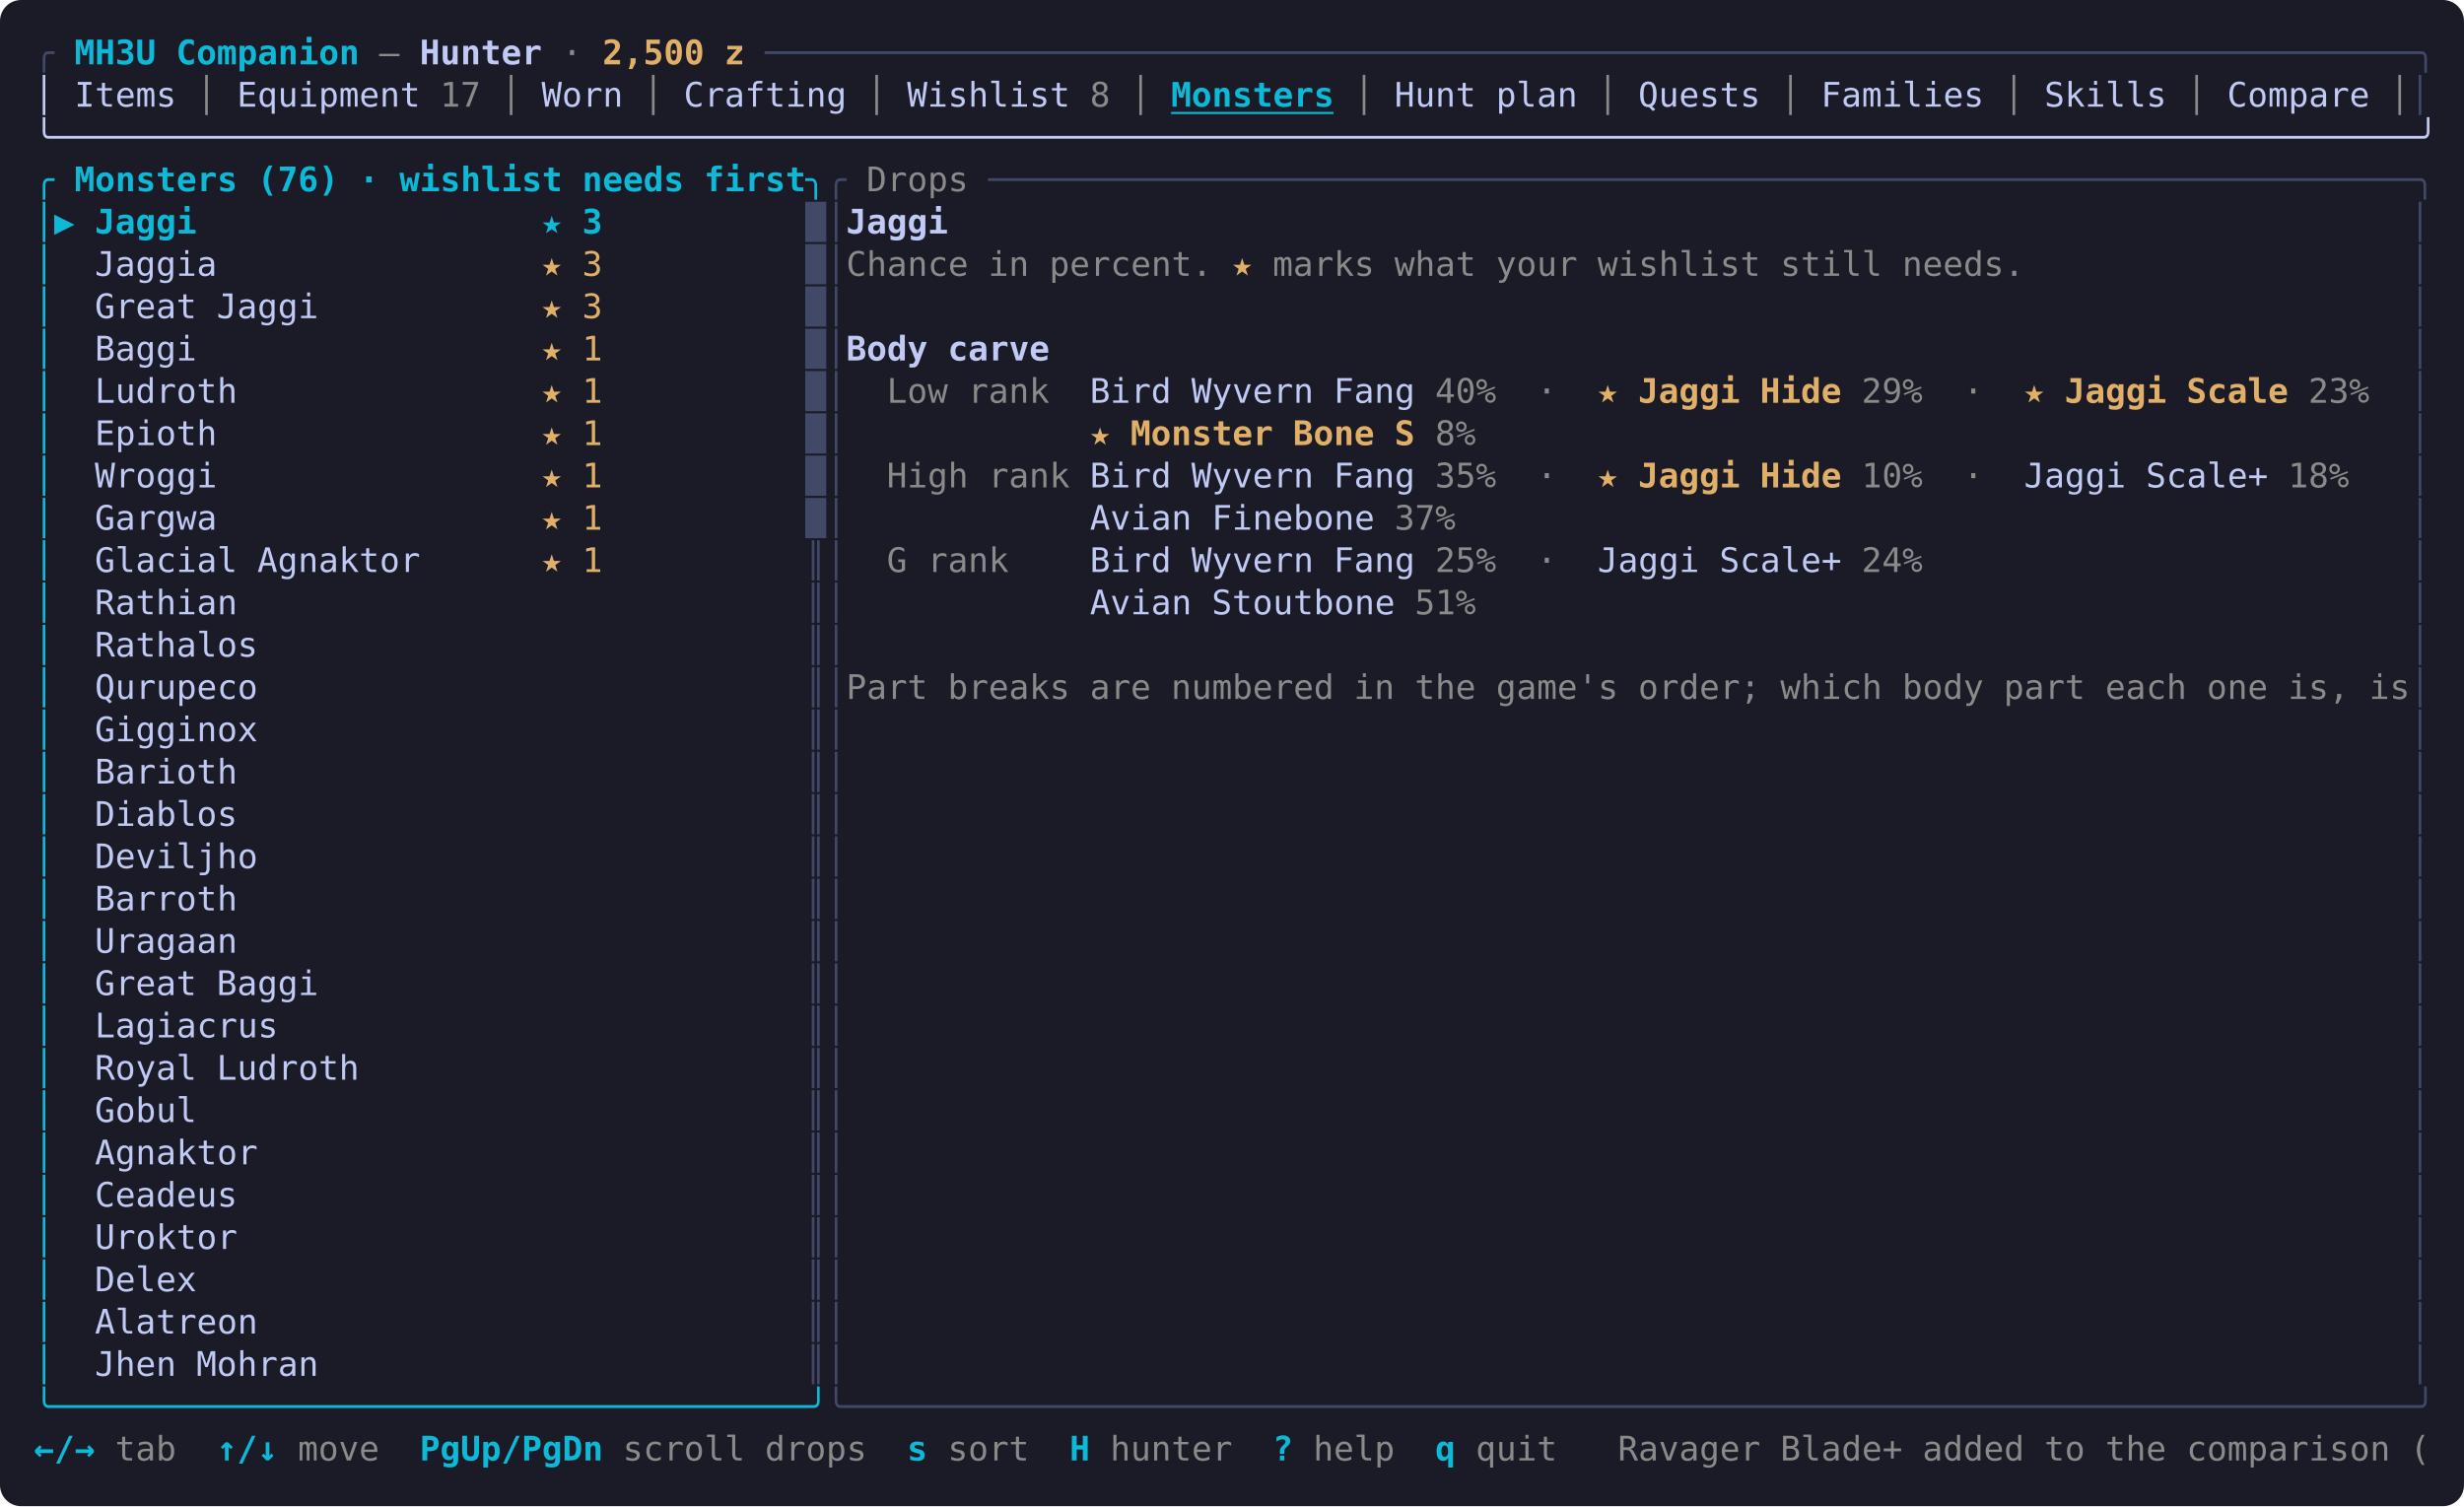
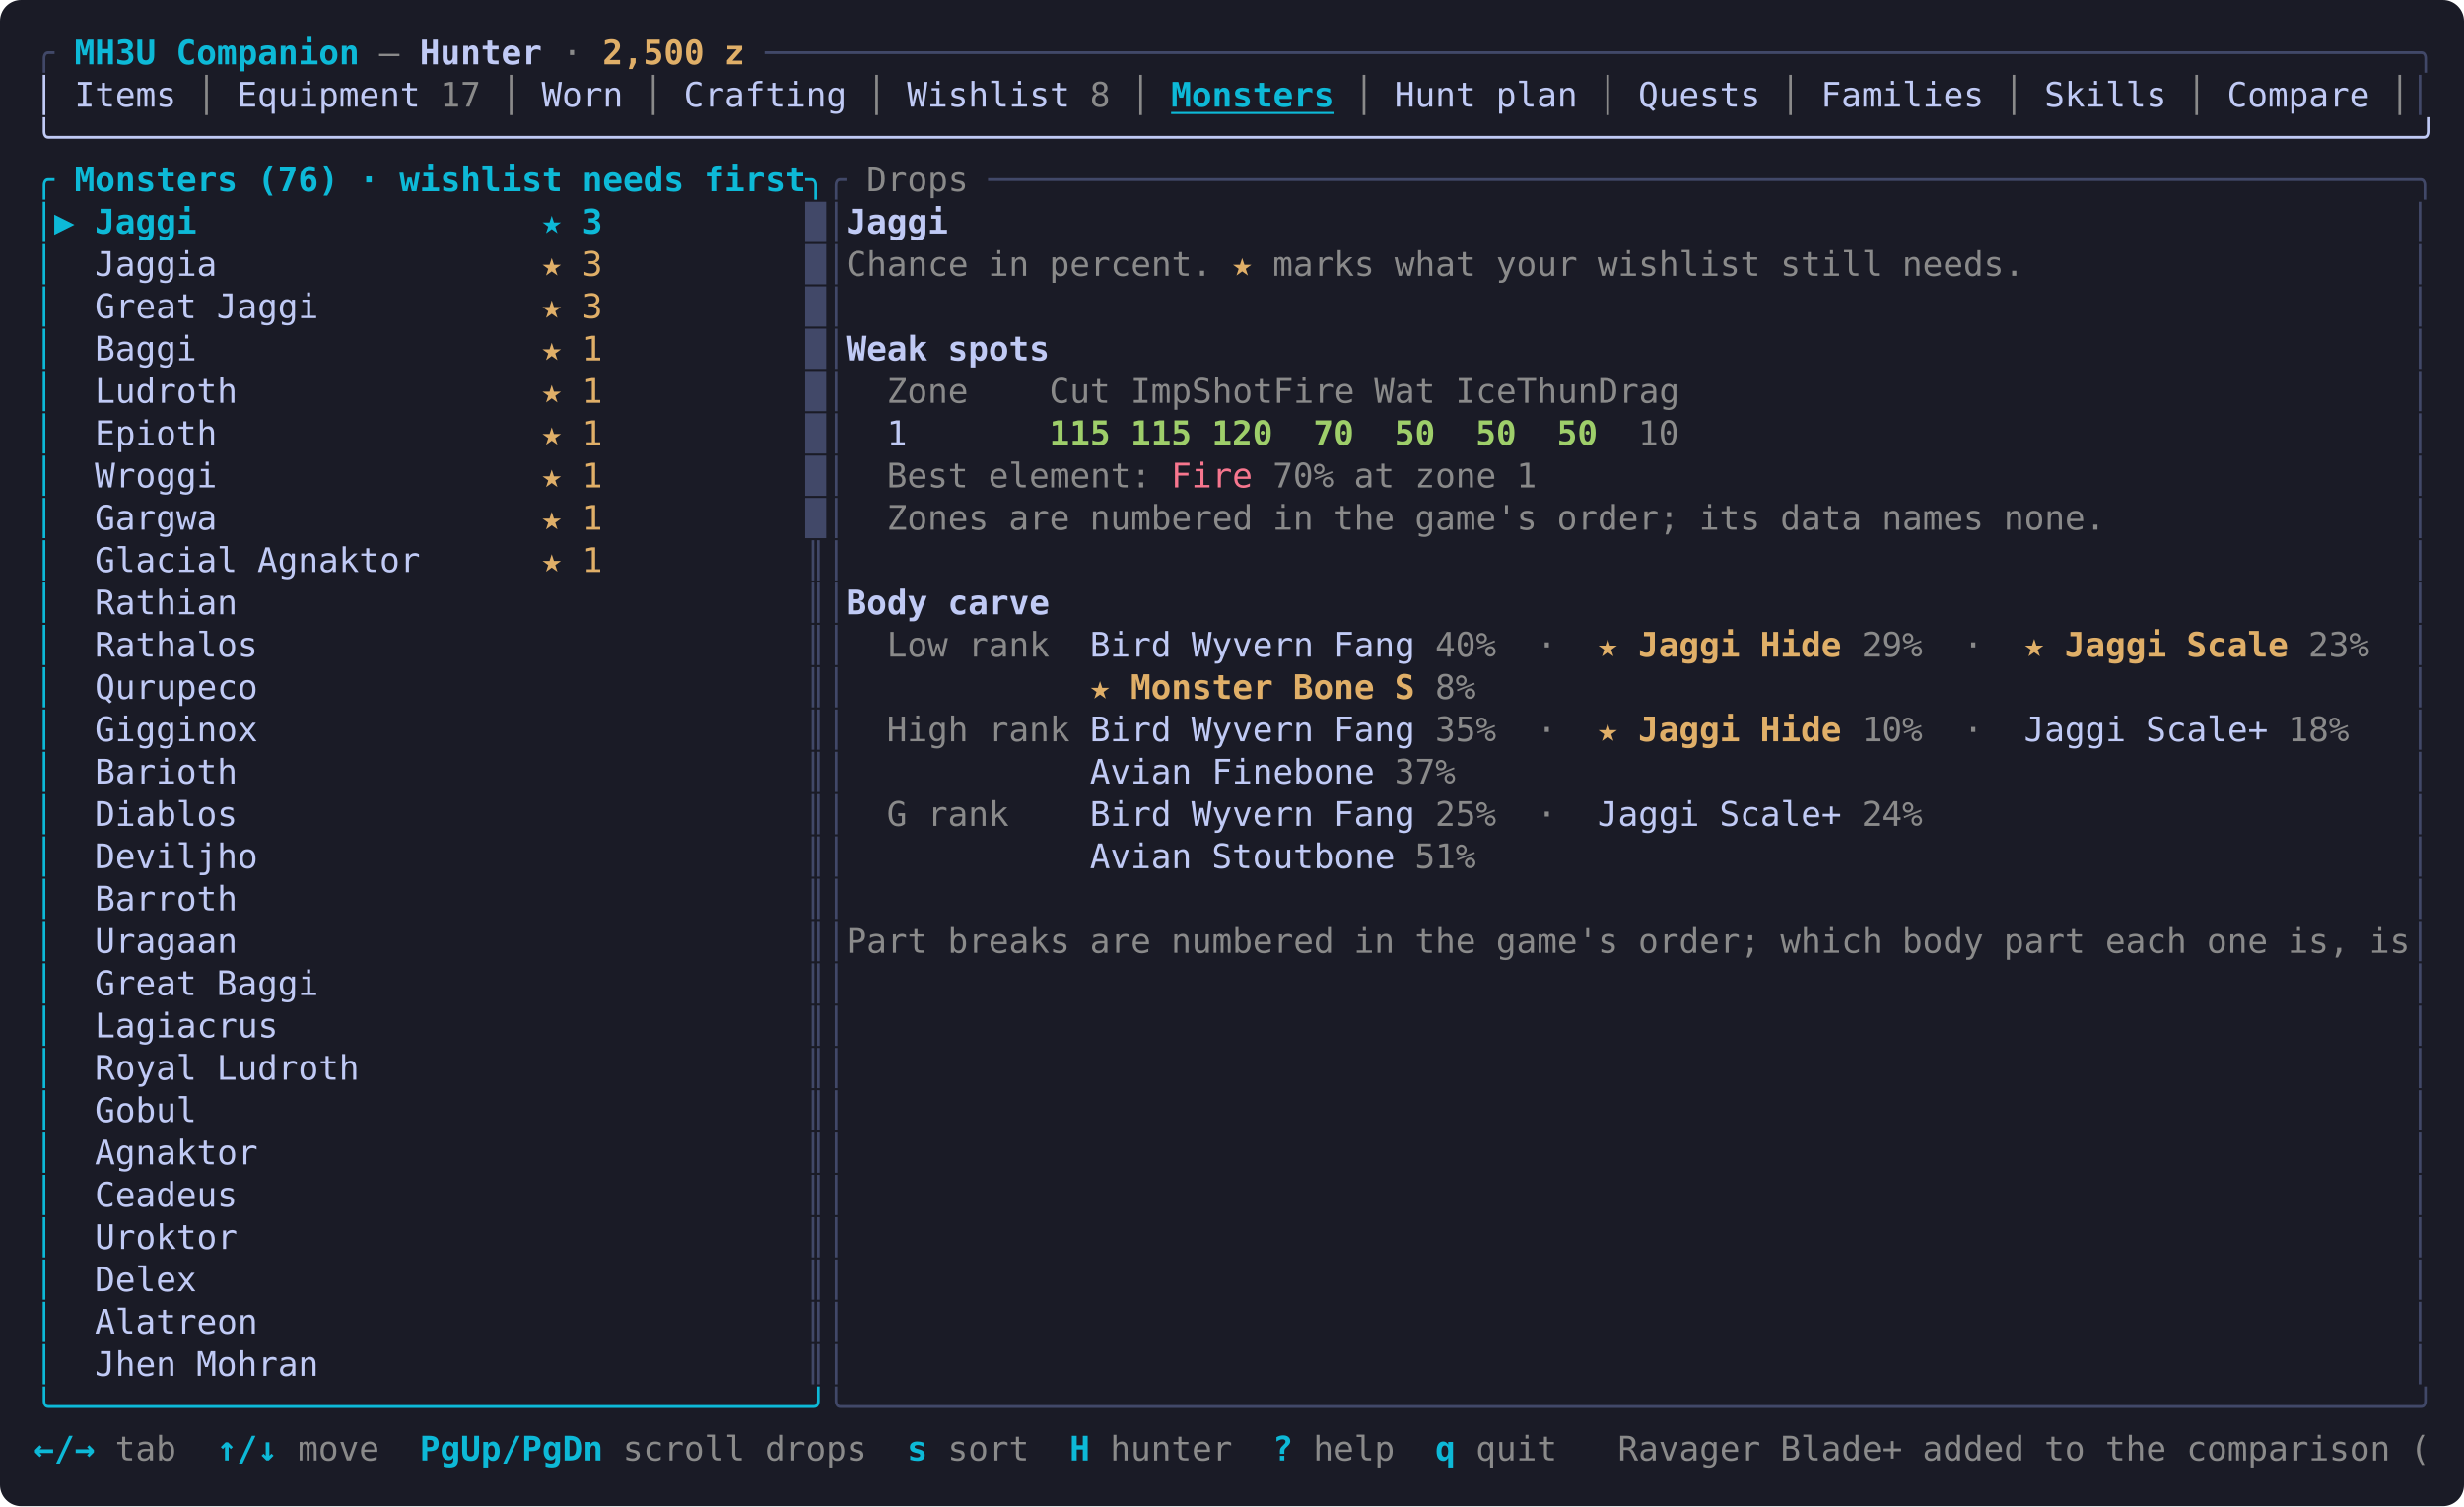
<svg xmlns="http://www.w3.org/2000/svg" width="1164.8" height="712" viewBox="0 0 1164.8 712" role="img">
  <rect width="100%" height="100%" rx="10" fill="#1a1b26" />
  <g font-family="'JetBrains Mono','JetBrainsMono Nerd Font','DejaVu Sans Mono',Menlo,Consolas,monospace" font-size="16">
    <text x="16.0" y="30.4" textLength="9.6" lengthAdjust="spacing" fill="#414868">╭</text>
    <text x="35.2" y="30.4" textLength="38.4" lengthAdjust="spacing" fill="#0db9d7" font-weight="bold">MH3U</text>
    <text x="83.2" y="30.4" textLength="86.4" lengthAdjust="spacing" fill="#0db9d7" font-weight="bold">Companion</text>
    <text x="179.2" y="30.4" textLength="9.6" lengthAdjust="spacing" fill="#8a8a8a">—</text>
    <text x="198.4" y="30.4" textLength="57.6" lengthAdjust="spacing" fill="#c0caf5" font-weight="bold">Hunter</text>
    <text x="265.6" y="30.4" textLength="9.6" lengthAdjust="spacing" fill="#8a8a8a">·</text>
    <text x="284.8" y="30.4" textLength="48.0" lengthAdjust="spacing" fill="#e0af68" font-weight="bold">2,500</text>
    <text x="342.4" y="30.4" textLength="9.6" lengthAdjust="spacing" fill="#e0af68" font-weight="bold">z</text>
    <text x="361.6" y="30.4" textLength="787.2" lengthAdjust="spacing" fill="#414868">─────────────────────────────────────────────────────────────────────────────────╮</text>
    <text x="16.0" y="50.4" textLength="9.6" lengthAdjust="spacing" fill="#c0caf5">│</text>
    <text x="35.2" y="50.4" textLength="48.0" lengthAdjust="spacing" fill="#c0caf5">Items</text>
    <text x="92.8" y="50.4" textLength="9.6" lengthAdjust="spacing" fill="#8a8a8a">│</text>
    <text x="112.0" y="50.4" textLength="86.4" lengthAdjust="spacing" fill="#c0caf5">Equipment</text>
    <text x="208.0" y="50.4" textLength="19.2" lengthAdjust="spacing" fill="#8a8a8a">17</text>
    <text x="236.8" y="50.4" textLength="9.6" lengthAdjust="spacing" fill="#8a8a8a">│</text>
    <text x="256.0" y="50.4" textLength="38.4" lengthAdjust="spacing" fill="#c0caf5">Worn</text>
    <text x="304.0" y="50.4" textLength="9.6" lengthAdjust="spacing" fill="#8a8a8a">│</text>
    <text x="323.2" y="50.4" textLength="76.8" lengthAdjust="spacing" fill="#c0caf5">Crafting</text>
    <text x="409.6" y="50.4" textLength="9.6" lengthAdjust="spacing" fill="#8a8a8a">│</text>
    <text x="428.8" y="50.4" textLength="76.8" lengthAdjust="spacing" fill="#c0caf5">Wishlist</text>
    <text x="515.2" y="50.4" textLength="9.6" lengthAdjust="spacing" fill="#8a8a8a">8</text>
    <text x="534.4" y="50.4" textLength="9.6" lengthAdjust="spacing" fill="#8a8a8a">│</text>
    <text x="553.6" y="50.4" textLength="76.8" lengthAdjust="spacing" fill="#0db9d7" font-weight="bold">Monsters</text>
    <line x1="553.6" y1="53.4" x2="630.4" y2="53.4" stroke="#0db9d7" stroke-width="1" />
    <text x="640.0" y="50.4" textLength="9.6" lengthAdjust="spacing" fill="#8a8a8a">│</text>
    <text x="659.2" y="50.4" textLength="38.4" lengthAdjust="spacing" fill="#c0caf5">Hunt</text>
    <text x="707.2" y="50.4" textLength="38.4" lengthAdjust="spacing" fill="#c0caf5">plan</text>
    <text x="755.2" y="50.4" textLength="9.6" lengthAdjust="spacing" fill="#8a8a8a">│</text>
    <text x="774.4" y="50.4" textLength="57.6" lengthAdjust="spacing" fill="#c0caf5">Quests</text>
    <text x="841.6" y="50.4" textLength="9.6" lengthAdjust="spacing" fill="#8a8a8a">│</text>
    <text x="860.8" y="50.4" textLength="76.8" lengthAdjust="spacing" fill="#c0caf5">Families</text>
    <text x="947.2" y="50.4" textLength="9.6" lengthAdjust="spacing" fill="#8a8a8a">│</text>
    <text x="966.4" y="50.4" textLength="57.6" lengthAdjust="spacing" fill="#c0caf5">Skills</text>
    <text x="1033.6" y="50.4" textLength="9.6" lengthAdjust="spacing" fill="#8a8a8a">│</text>
    <text x="1052.8" y="50.4" textLength="67.2" lengthAdjust="spacing" fill="#c0caf5">Compare</text>
    <text x="1129.6" y="50.4" textLength="9.6" lengthAdjust="spacing" fill="#8a8a8a">│</text>
    <text x="1139.2" y="50.4" textLength="9.6" lengthAdjust="spacing" fill="#414868">│</text>
    <text x="16.0" y="70.4" textLength="1132.8" lengthAdjust="spacing" fill="#c0caf5">╰────────────────────────────────────────────────────────────────────────────────────────────────────────────────────╯</text>
    <text x="16.0" y="90.4" textLength="9.6" lengthAdjust="spacing" fill="#0db9d7">╭</text>
    <text x="35.2" y="90.4" textLength="76.8" lengthAdjust="spacing" fill="#0db9d7" font-weight="bold">Monsters</text>
    <text x="121.6" y="90.4" textLength="38.4" lengthAdjust="spacing" fill="#0db9d7" font-weight="bold">(76)</text>
    <text x="169.6" y="90.4" textLength="9.6" lengthAdjust="spacing" fill="#0db9d7" font-weight="bold">·</text>
    <text x="188.8" y="90.4" textLength="76.8" lengthAdjust="spacing" fill="#0db9d7" font-weight="bold">wishlist</text>
    <text x="275.2" y="90.4" textLength="48.0" lengthAdjust="spacing" fill="#0db9d7" font-weight="bold">needs</text>
    <text x="332.8" y="90.4" textLength="48.0" lengthAdjust="spacing" fill="#0db9d7" font-weight="bold">first</text>
    <text x="380.8" y="90.4" textLength="9.6" lengthAdjust="spacing" fill="#0db9d7">╮</text>
    <text x="390.4" y="90.4" textLength="9.6" lengthAdjust="spacing" fill="#414868">╭</text>
    <text x="409.6" y="90.4" textLength="48.0" lengthAdjust="spacing" fill="#8a8a8a">Drops</text>
    <text x="467.2" y="90.4" textLength="681.6" lengthAdjust="spacing" fill="#414868">──────────────────────────────────────────────────────────────────────╮</text>
    <text x="16.0" y="110.4" textLength="9.6" lengthAdjust="spacing" fill="#0db9d7">│</text>
    <text x="25.6" y="110.4" textLength="9.6" lengthAdjust="spacing" fill="#0db9d7" font-weight="bold">▶︎</text>
    <text x="44.8" y="110.4" textLength="48.0" lengthAdjust="spacing" fill="#0db9d7" font-weight="bold">Jaggi</text>
    <text x="256.0" y="110.4" textLength="9.6" lengthAdjust="spacing" fill="#0db9d7" font-weight="bold">★︎</text>
    <text x="275.2" y="110.4" textLength="9.6" lengthAdjust="spacing" fill="#0db9d7" font-weight="bold">3</text>
    <text x="380.8" y="110.4" textLength="19.2" lengthAdjust="spacing" fill="#414868">█│</text>
    <text x="400.0" y="110.4" textLength="48.0" lengthAdjust="spacing" fill="#c0caf5" font-weight="bold">Jaggi</text>
    <text x="1139.2" y="110.4" textLength="9.6" lengthAdjust="spacing" fill="#414868">│</text>
    <text x="16.0" y="130.4" textLength="9.6" lengthAdjust="spacing" fill="#0db9d7">│</text>
    <text x="44.8" y="130.4" textLength="57.6" lengthAdjust="spacing" fill="#c0caf5">Jaggia</text>
    <text x="256.0" y="130.4" textLength="9.6" lengthAdjust="spacing" fill="#e0af68">★︎</text>
    <text x="275.2" y="130.4" textLength="9.6" lengthAdjust="spacing" fill="#e0af68">3</text>
    <text x="380.8" y="130.4" textLength="19.2" lengthAdjust="spacing" fill="#414868">█│</text>
    <text x="400.0" y="130.4" textLength="57.6" lengthAdjust="spacing" fill="#8a8a8a">Chance</text>
    <text x="467.2" y="130.4" textLength="19.2" lengthAdjust="spacing" fill="#8a8a8a">in</text>
    <text x="496.0" y="130.4" textLength="76.8" lengthAdjust="spacing" fill="#8a8a8a">percent.</text>
    <text x="582.4" y="130.4" textLength="9.6" lengthAdjust="spacing" fill="#e0af68">★︎</text>
    <text x="601.6" y="130.4" textLength="48.0" lengthAdjust="spacing" fill="#8a8a8a">marks</text>
    <text x="659.2" y="130.4" textLength="38.4" lengthAdjust="spacing" fill="#8a8a8a">what</text>
    <text x="707.2" y="130.4" textLength="38.4" lengthAdjust="spacing" fill="#8a8a8a">your</text>
    <text x="755.2" y="130.4" textLength="76.8" lengthAdjust="spacing" fill="#8a8a8a">wishlist</text>
    <text x="841.6" y="130.4" textLength="48.0" lengthAdjust="spacing" fill="#8a8a8a">still</text>
    <text x="899.2" y="130.4" textLength="57.6" lengthAdjust="spacing" fill="#8a8a8a">needs.</text>
    <text x="1139.2" y="130.4" textLength="9.6" lengthAdjust="spacing" fill="#414868">│</text>
    <text x="16.0" y="150.4" textLength="9.6" lengthAdjust="spacing" fill="#0db9d7">│</text>
    <text x="44.8" y="150.4" textLength="48.0" lengthAdjust="spacing" fill="#c0caf5">Great</text>
    <text x="102.4" y="150.4" textLength="48.0" lengthAdjust="spacing" fill="#c0caf5">Jaggi</text>
    <text x="256.0" y="150.4" textLength="9.6" lengthAdjust="spacing" fill="#e0af68">★︎</text>
    <text x="275.2" y="150.4" textLength="9.6" lengthAdjust="spacing" fill="#e0af68">3</text>
    <text x="380.8" y="150.4" textLength="19.2" lengthAdjust="spacing" fill="#414868">█│</text>
    <text x="1139.2" y="150.4" textLength="9.6" lengthAdjust="spacing" fill="#414868">│</text>
    <text x="16.0" y="170.4" textLength="9.6" lengthAdjust="spacing" fill="#0db9d7">│</text>
    <text x="44.8" y="170.4" textLength="48.0" lengthAdjust="spacing" fill="#c0caf5">Baggi</text>
    <text x="256.0" y="170.4" textLength="9.6" lengthAdjust="spacing" fill="#e0af68">★︎</text>
    <text x="275.2" y="170.4" textLength="9.6" lengthAdjust="spacing" fill="#e0af68">1</text>
    <text x="380.8" y="170.4" textLength="19.2" lengthAdjust="spacing" fill="#414868">█│</text>
-     <text x="400.0" y="170.4" textLength="38.4" lengthAdjust="spacing" fill="#c0caf5" font-weight="bold">Body</text>
-     <text x="448.0" y="170.4" textLength="48.0" lengthAdjust="spacing" fill="#c0caf5" font-weight="bold">carve</text>
+     <text x="400.0" y="170.4" textLength="38.4" lengthAdjust="spacing" fill="#c0caf5" font-weight="bold">Weak</text>
+     <text x="448.0" y="170.4" textLength="48.0" lengthAdjust="spacing" fill="#c0caf5" font-weight="bold">spots</text>
    <text x="1139.2" y="170.4" textLength="9.6" lengthAdjust="spacing" fill="#414868">│</text>
    <text x="16.0" y="190.4" textLength="9.6" lengthAdjust="spacing" fill="#0db9d7">│</text>
    <text x="44.8" y="190.4" textLength="67.2" lengthAdjust="spacing" fill="#c0caf5">Ludroth</text>
    <text x="256.0" y="190.4" textLength="9.6" lengthAdjust="spacing" fill="#e0af68">★︎</text>
    <text x="275.2" y="190.4" textLength="9.6" lengthAdjust="spacing" fill="#e0af68">1</text>
    <text x="380.8" y="190.4" textLength="19.2" lengthAdjust="spacing" fill="#414868">█│</text>
-     <text x="419.2" y="190.4" textLength="28.8" lengthAdjust="spacing" fill="#8a8a8a">Low</text>
-     <text x="457.6" y="190.4" textLength="38.4" lengthAdjust="spacing" fill="#8a8a8a">rank</text>
-     <text x="515.2" y="190.4" textLength="38.4" lengthAdjust="spacing" fill="#c0caf5">Bird</text>
-     <text x="563.2" y="190.4" textLength="57.6" lengthAdjust="spacing" fill="#c0caf5">Wyvern</text>
-     <text x="630.4" y="190.4" textLength="38.4" lengthAdjust="spacing" fill="#c0caf5">Fang</text>
-     <text x="678.4" y="190.4" textLength="28.8" lengthAdjust="spacing" fill="#8a8a8a">40%</text>
-     <text x="726.4" y="190.4" textLength="9.6" lengthAdjust="spacing" fill="#8a8a8a">·</text>
-     <text x="755.2" y="190.4" textLength="9.6" lengthAdjust="spacing" fill="#e0af68" font-weight="bold">★︎</text>
-     <text x="774.4" y="190.4" textLength="48.0" lengthAdjust="spacing" fill="#e0af68" font-weight="bold">Jaggi</text>
-     <text x="832.0" y="190.4" textLength="38.4" lengthAdjust="spacing" fill="#e0af68" font-weight="bold">Hide</text>
-     <text x="880.0" y="190.4" textLength="28.8" lengthAdjust="spacing" fill="#8a8a8a">29%</text>
-     <text x="928.0" y="190.4" textLength="9.6" lengthAdjust="spacing" fill="#8a8a8a">·</text>
-     <text x="956.8" y="190.4" textLength="9.6" lengthAdjust="spacing" fill="#e0af68" font-weight="bold">★︎</text>
-     <text x="976.0" y="190.4" textLength="48.0" lengthAdjust="spacing" fill="#e0af68" font-weight="bold">Jaggi</text>
-     <text x="1033.6" y="190.4" textLength="48.0" lengthAdjust="spacing" fill="#e0af68" font-weight="bold">Scale</text>
-     <text x="1091.2" y="190.4" textLength="28.8" lengthAdjust="spacing" fill="#8a8a8a">23%</text>
+     <text x="419.2" y="190.4" textLength="38.4" lengthAdjust="spacing" fill="#8a8a8a">Zone</text>
+     <text x="496.0" y="190.4" textLength="28.8" lengthAdjust="spacing" fill="#8a8a8a">Cut</text>
+     <text x="534.4" y="190.4" textLength="105.6" lengthAdjust="spacing" fill="#8a8a8a">ImpShotFire</text>
+     <text x="649.6" y="190.4" textLength="28.8" lengthAdjust="spacing" fill="#8a8a8a">Wat</text>
+     <text x="688.0" y="190.4" textLength="105.6" lengthAdjust="spacing" fill="#8a8a8a">IceThunDrag</text>
    <text x="1139.2" y="190.4" textLength="9.6" lengthAdjust="spacing" fill="#414868">│</text>
    <text x="16.0" y="210.4" textLength="9.6" lengthAdjust="spacing" fill="#0db9d7">│</text>
    <text x="44.8" y="210.4" textLength="57.6" lengthAdjust="spacing" fill="#c0caf5">Epioth</text>
    <text x="256.0" y="210.4" textLength="9.6" lengthAdjust="spacing" fill="#e0af68">★︎</text>
    <text x="275.2" y="210.4" textLength="9.6" lengthAdjust="spacing" fill="#e0af68">1</text>
    <text x="380.8" y="210.4" textLength="19.2" lengthAdjust="spacing" fill="#414868">█│</text>
-     <text x="515.2" y="210.4" textLength="9.6" lengthAdjust="spacing" fill="#e0af68" font-weight="bold">★︎</text>
-     <text x="534.4" y="210.4" textLength="67.2" lengthAdjust="spacing" fill="#e0af68" font-weight="bold">Monster</text>
-     <text x="611.2" y="210.4" textLength="38.4" lengthAdjust="spacing" fill="#e0af68" font-weight="bold">Bone</text>
-     <text x="659.2" y="210.4" textLength="9.6" lengthAdjust="spacing" fill="#e0af68" font-weight="bold">S</text>
-     <text x="678.4" y="210.4" textLength="19.2" lengthAdjust="spacing" fill="#8a8a8a">8%</text>
+     <text x="419.2" y="210.4" textLength="9.6" lengthAdjust="spacing" fill="#c0caf5">1</text>
+     <text x="496.0" y="210.4" textLength="28.8" lengthAdjust="spacing" fill="#9ece6a" font-weight="bold">115</text>
+     <text x="534.4" y="210.4" textLength="28.8" lengthAdjust="spacing" fill="#9ece6a" font-weight="bold">115</text>
+     <text x="572.8" y="210.4" textLength="28.8" lengthAdjust="spacing" fill="#9ece6a" font-weight="bold">120</text>
+     <text x="620.8" y="210.4" textLength="19.2" lengthAdjust="spacing" fill="#9ece6a" font-weight="bold">70</text>
+     <text x="659.2" y="210.4" textLength="19.2" lengthAdjust="spacing" fill="#9ece6a" font-weight="bold">50</text>
+     <text x="697.6" y="210.4" textLength="19.2" lengthAdjust="spacing" fill="#9ece6a" font-weight="bold">50</text>
+     <text x="736.0" y="210.4" textLength="19.2" lengthAdjust="spacing" fill="#9ece6a" font-weight="bold">50</text>
+     <text x="774.4" y="210.4" textLength="19.2" lengthAdjust="spacing" fill="#8a8a8a">10</text>
    <text x="1139.2" y="210.4" textLength="9.6" lengthAdjust="spacing" fill="#414868">│</text>
    <text x="16.0" y="230.4" textLength="9.6" lengthAdjust="spacing" fill="#0db9d7">│</text>
    <text x="44.8" y="230.4" textLength="57.6" lengthAdjust="spacing" fill="#c0caf5">Wroggi</text>
    <text x="256.0" y="230.4" textLength="9.6" lengthAdjust="spacing" fill="#e0af68">★︎</text>
    <text x="275.2" y="230.4" textLength="9.6" lengthAdjust="spacing" fill="#e0af68">1</text>
    <text x="380.8" y="230.4" textLength="19.2" lengthAdjust="spacing" fill="#414868">█│</text>
-     <text x="419.2" y="230.4" textLength="38.4" lengthAdjust="spacing" fill="#8a8a8a">High</text>
-     <text x="467.2" y="230.4" textLength="38.4" lengthAdjust="spacing" fill="#8a8a8a">rank</text>
-     <text x="515.2" y="230.4" textLength="38.4" lengthAdjust="spacing" fill="#c0caf5">Bird</text>
-     <text x="563.2" y="230.4" textLength="57.6" lengthAdjust="spacing" fill="#c0caf5">Wyvern</text>
-     <text x="630.4" y="230.4" textLength="38.4" lengthAdjust="spacing" fill="#c0caf5">Fang</text>
-     <text x="678.4" y="230.4" textLength="28.8" lengthAdjust="spacing" fill="#8a8a8a">35%</text>
-     <text x="726.4" y="230.4" textLength="9.6" lengthAdjust="spacing" fill="#8a8a8a">·</text>
-     <text x="755.2" y="230.4" textLength="9.6" lengthAdjust="spacing" fill="#e0af68" font-weight="bold">★︎</text>
-     <text x="774.4" y="230.4" textLength="48.0" lengthAdjust="spacing" fill="#e0af68" font-weight="bold">Jaggi</text>
-     <text x="832.0" y="230.4" textLength="38.4" lengthAdjust="spacing" fill="#e0af68" font-weight="bold">Hide</text>
-     <text x="880.0" y="230.4" textLength="28.8" lengthAdjust="spacing" fill="#8a8a8a">10%</text>
-     <text x="928.0" y="230.4" textLength="9.6" lengthAdjust="spacing" fill="#8a8a8a">·</text>
-     <text x="956.8" y="230.4" textLength="48.0" lengthAdjust="spacing" fill="#c0caf5">Jaggi</text>
-     <text x="1014.4" y="230.4" textLength="57.6" lengthAdjust="spacing" fill="#c0caf5">Scale+</text>
-     <text x="1081.6" y="230.4" textLength="28.8" lengthAdjust="spacing" fill="#8a8a8a">18%</text>
+     <text x="419.2" y="230.4" textLength="38.4" lengthAdjust="spacing" fill="#8a8a8a">Best</text>
+     <text x="467.2" y="230.4" textLength="76.8" lengthAdjust="spacing" fill="#8a8a8a">element:</text>
+     <text x="553.6" y="230.4" textLength="38.4" lengthAdjust="spacing" fill="#f7768e">Fire</text>
+     <text x="601.6" y="230.4" textLength="28.8" lengthAdjust="spacing" fill="#8a8a8a">70%</text>
+     <text x="640.0" y="230.4" textLength="19.2" lengthAdjust="spacing" fill="#8a8a8a">at</text>
+     <text x="668.8" y="230.4" textLength="38.4" lengthAdjust="spacing" fill="#8a8a8a">zone</text>
+     <text x="716.8" y="230.4" textLength="9.6" lengthAdjust="spacing" fill="#8a8a8a">1</text>
    <text x="1139.2" y="230.4" textLength="9.6" lengthAdjust="spacing" fill="#414868">│</text>
    <text x="16.0" y="250.4" textLength="9.6" lengthAdjust="spacing" fill="#0db9d7">│</text>
    <text x="44.8" y="250.4" textLength="57.6" lengthAdjust="spacing" fill="#c0caf5">Gargwa</text>
    <text x="256.0" y="250.4" textLength="9.6" lengthAdjust="spacing" fill="#e0af68">★︎</text>
    <text x="275.2" y="250.4" textLength="9.6" lengthAdjust="spacing" fill="#e0af68">1</text>
    <text x="380.8" y="250.4" textLength="19.2" lengthAdjust="spacing" fill="#414868">█│</text>
-     <text x="515.2" y="250.4" textLength="48.0" lengthAdjust="spacing" fill="#c0caf5">Avian</text>
-     <text x="572.8" y="250.4" textLength="76.8" lengthAdjust="spacing" fill="#c0caf5">Finebone</text>
-     <text x="659.2" y="250.4" textLength="28.8" lengthAdjust="spacing" fill="#8a8a8a">37%</text>
+     <text x="419.2" y="250.4" textLength="48.0" lengthAdjust="spacing" fill="#8a8a8a">Zones</text>
+     <text x="476.8" y="250.4" textLength="28.8" lengthAdjust="spacing" fill="#8a8a8a">are</text>
+     <text x="515.2" y="250.4" textLength="76.8" lengthAdjust="spacing" fill="#8a8a8a">numbered</text>
+     <text x="601.6" y="250.4" textLength="19.2" lengthAdjust="spacing" fill="#8a8a8a">in</text>
+     <text x="630.4" y="250.4" textLength="28.8" lengthAdjust="spacing" fill="#8a8a8a">the</text>
+     <text x="668.8" y="250.4" textLength="57.6" lengthAdjust="spacing" fill="#8a8a8a">game's</text>
+     <text x="736.0" y="250.4" textLength="57.6" lengthAdjust="spacing" fill="#8a8a8a">order;</text>
+     <text x="803.2" y="250.4" textLength="28.8" lengthAdjust="spacing" fill="#8a8a8a">its</text>
+     <text x="841.6" y="250.4" textLength="38.4" lengthAdjust="spacing" fill="#8a8a8a">data</text>
+     <text x="889.6" y="250.4" textLength="48.0" lengthAdjust="spacing" fill="#8a8a8a">names</text>
+     <text x="947.2" y="250.4" textLength="48.0" lengthAdjust="spacing" fill="#8a8a8a">none.</text>
    <text x="1139.2" y="250.4" textLength="9.6" lengthAdjust="spacing" fill="#414868">│</text>
    <text x="16.0" y="270.4" textLength="9.6" lengthAdjust="spacing" fill="#0db9d7">│</text>
    <text x="44.8" y="270.4" textLength="67.2" lengthAdjust="spacing" fill="#c0caf5">Glacial</text>
    <text x="121.6" y="270.4" textLength="76.8" lengthAdjust="spacing" fill="#c0caf5">Agnaktor</text>
    <text x="256.0" y="270.4" textLength="9.6" lengthAdjust="spacing" fill="#e0af68">★︎</text>
    <text x="275.2" y="270.4" textLength="9.6" lengthAdjust="spacing" fill="#e0af68">1</text>
    <text x="380.8" y="270.4" textLength="19.2" lengthAdjust="spacing" fill="#414868">║│</text>
-     <text x="419.2" y="270.4" textLength="9.6" lengthAdjust="spacing" fill="#8a8a8a">G</text>
-     <text x="438.4" y="270.4" textLength="38.4" lengthAdjust="spacing" fill="#8a8a8a">rank</text>
-     <text x="515.2" y="270.4" textLength="38.4" lengthAdjust="spacing" fill="#c0caf5">Bird</text>
-     <text x="563.2" y="270.4" textLength="57.6" lengthAdjust="spacing" fill="#c0caf5">Wyvern</text>
-     <text x="630.4" y="270.4" textLength="38.4" lengthAdjust="spacing" fill="#c0caf5">Fang</text>
-     <text x="678.4" y="270.4" textLength="28.8" lengthAdjust="spacing" fill="#8a8a8a">25%</text>
-     <text x="726.4" y="270.4" textLength="9.6" lengthAdjust="spacing" fill="#8a8a8a">·</text>
-     <text x="755.2" y="270.4" textLength="48.0" lengthAdjust="spacing" fill="#c0caf5">Jaggi</text>
-     <text x="812.8" y="270.4" textLength="57.6" lengthAdjust="spacing" fill="#c0caf5">Scale+</text>
-     <text x="880.0" y="270.4" textLength="28.8" lengthAdjust="spacing" fill="#8a8a8a">24%</text>
    <text x="1139.2" y="270.4" textLength="9.6" lengthAdjust="spacing" fill="#414868">│</text>
    <text x="16.0" y="290.4" textLength="9.6" lengthAdjust="spacing" fill="#0db9d7">│</text>
    <text x="44.8" y="290.4" textLength="67.2" lengthAdjust="spacing" fill="#c0caf5">Rathian</text>
    <text x="380.8" y="290.4" textLength="19.2" lengthAdjust="spacing" fill="#414868">║│</text>
-     <text x="515.2" y="290.4" textLength="48.0" lengthAdjust="spacing" fill="#c0caf5">Avian</text>
-     <text x="572.8" y="290.4" textLength="86.4" lengthAdjust="spacing" fill="#c0caf5">Stoutbone</text>
-     <text x="668.8" y="290.4" textLength="28.8" lengthAdjust="spacing" fill="#8a8a8a">51%</text>
+     <text x="400.0" y="290.4" textLength="38.4" lengthAdjust="spacing" fill="#c0caf5" font-weight="bold">Body</text>
+     <text x="448.0" y="290.4" textLength="48.0" lengthAdjust="spacing" fill="#c0caf5" font-weight="bold">carve</text>
    <text x="1139.2" y="290.4" textLength="9.6" lengthAdjust="spacing" fill="#414868">│</text>
    <text x="16.0" y="310.4" textLength="9.6" lengthAdjust="spacing" fill="#0db9d7">│</text>
    <text x="44.8" y="310.4" textLength="76.8" lengthAdjust="spacing" fill="#c0caf5">Rathalos</text>
    <text x="380.8" y="310.4" textLength="19.2" lengthAdjust="spacing" fill="#414868">║│</text>
+     <text x="419.2" y="310.4" textLength="28.8" lengthAdjust="spacing" fill="#8a8a8a">Low</text>
+     <text x="457.6" y="310.4" textLength="38.4" lengthAdjust="spacing" fill="#8a8a8a">rank</text>
+     <text x="515.2" y="310.4" textLength="38.4" lengthAdjust="spacing" fill="#c0caf5">Bird</text>
+     <text x="563.2" y="310.4" textLength="57.6" lengthAdjust="spacing" fill="#c0caf5">Wyvern</text>
+     <text x="630.4" y="310.4" textLength="38.4" lengthAdjust="spacing" fill="#c0caf5">Fang</text>
+     <text x="678.4" y="310.4" textLength="28.8" lengthAdjust="spacing" fill="#8a8a8a">40%</text>
+     <text x="726.4" y="310.4" textLength="9.6" lengthAdjust="spacing" fill="#8a8a8a">·</text>
+     <text x="755.2" y="310.4" textLength="9.6" lengthAdjust="spacing" fill="#e0af68" font-weight="bold">★︎</text>
+     <text x="774.4" y="310.4" textLength="48.0" lengthAdjust="spacing" fill="#e0af68" font-weight="bold">Jaggi</text>
+     <text x="832.0" y="310.4" textLength="38.4" lengthAdjust="spacing" fill="#e0af68" font-weight="bold">Hide</text>
+     <text x="880.0" y="310.4" textLength="28.8" lengthAdjust="spacing" fill="#8a8a8a">29%</text>
+     <text x="928.0" y="310.4" textLength="9.6" lengthAdjust="spacing" fill="#8a8a8a">·</text>
+     <text x="956.8" y="310.4" textLength="9.6" lengthAdjust="spacing" fill="#e0af68" font-weight="bold">★︎</text>
+     <text x="976.0" y="310.4" textLength="48.0" lengthAdjust="spacing" fill="#e0af68" font-weight="bold">Jaggi</text>
+     <text x="1033.6" y="310.4" textLength="48.0" lengthAdjust="spacing" fill="#e0af68" font-weight="bold">Scale</text>
+     <text x="1091.2" y="310.4" textLength="28.8" lengthAdjust="spacing" fill="#8a8a8a">23%</text>
    <text x="1139.2" y="310.4" textLength="9.6" lengthAdjust="spacing" fill="#414868">│</text>
    <text x="16.0" y="330.4" textLength="9.6" lengthAdjust="spacing" fill="#0db9d7">│</text>
    <text x="44.8" y="330.4" textLength="76.8" lengthAdjust="spacing" fill="#c0caf5">Qurupeco</text>
    <text x="380.8" y="330.4" textLength="19.2" lengthAdjust="spacing" fill="#414868">║│</text>
-     <text x="400.0" y="330.4" textLength="38.4" lengthAdjust="spacing" fill="#8a8a8a">Part</text>
-     <text x="448.0" y="330.4" textLength="57.6" lengthAdjust="spacing" fill="#8a8a8a">breaks</text>
-     <text x="515.2" y="330.4" textLength="28.8" lengthAdjust="spacing" fill="#8a8a8a">are</text>
-     <text x="553.6" y="330.4" textLength="76.8" lengthAdjust="spacing" fill="#8a8a8a">numbered</text>
-     <text x="640.0" y="330.4" textLength="19.2" lengthAdjust="spacing" fill="#8a8a8a">in</text>
-     <text x="668.8" y="330.4" textLength="28.8" lengthAdjust="spacing" fill="#8a8a8a">the</text>
-     <text x="707.2" y="330.4" textLength="57.6" lengthAdjust="spacing" fill="#8a8a8a">game's</text>
-     <text x="774.4" y="330.4" textLength="57.6" lengthAdjust="spacing" fill="#8a8a8a">order;</text>
-     <text x="841.6" y="330.4" textLength="48.0" lengthAdjust="spacing" fill="#8a8a8a">which</text>
-     <text x="899.2" y="330.4" textLength="38.4" lengthAdjust="spacing" fill="#8a8a8a">body</text>
-     <text x="947.2" y="330.4" textLength="38.4" lengthAdjust="spacing" fill="#8a8a8a">part</text>
-     <text x="995.2" y="330.4" textLength="38.4" lengthAdjust="spacing" fill="#8a8a8a">each</text>
-     <text x="1043.2" y="330.4" textLength="28.8" lengthAdjust="spacing" fill="#8a8a8a">one</text>
-     <text x="1081.6" y="330.4" textLength="28.8" lengthAdjust="spacing" fill="#8a8a8a">is,</text>
-     <text x="1120.0" y="330.4" textLength="19.2" lengthAdjust="spacing" fill="#8a8a8a">is</text>
+     <text x="515.2" y="330.4" textLength="9.6" lengthAdjust="spacing" fill="#e0af68" font-weight="bold">★︎</text>
+     <text x="534.4" y="330.4" textLength="67.2" lengthAdjust="spacing" fill="#e0af68" font-weight="bold">Monster</text>
+     <text x="611.2" y="330.4" textLength="38.4" lengthAdjust="spacing" fill="#e0af68" font-weight="bold">Bone</text>
+     <text x="659.2" y="330.4" textLength="9.6" lengthAdjust="spacing" fill="#e0af68" font-weight="bold">S</text>
+     <text x="678.4" y="330.4" textLength="19.2" lengthAdjust="spacing" fill="#8a8a8a">8%</text>
    <text x="1139.2" y="330.4" textLength="9.6" lengthAdjust="spacing" fill="#414868">│</text>
    <text x="16.0" y="350.4" textLength="9.6" lengthAdjust="spacing" fill="#0db9d7">│</text>
    <text x="44.8" y="350.4" textLength="76.8" lengthAdjust="spacing" fill="#c0caf5">Gigginox</text>
    <text x="380.8" y="350.4" textLength="19.2" lengthAdjust="spacing" fill="#414868">║│</text>
+     <text x="419.2" y="350.4" textLength="38.4" lengthAdjust="spacing" fill="#8a8a8a">High</text>
+     <text x="467.2" y="350.4" textLength="38.4" lengthAdjust="spacing" fill="#8a8a8a">rank</text>
+     <text x="515.2" y="350.4" textLength="38.4" lengthAdjust="spacing" fill="#c0caf5">Bird</text>
+     <text x="563.2" y="350.4" textLength="57.6" lengthAdjust="spacing" fill="#c0caf5">Wyvern</text>
+     <text x="630.4" y="350.4" textLength="38.4" lengthAdjust="spacing" fill="#c0caf5">Fang</text>
+     <text x="678.4" y="350.4" textLength="28.8" lengthAdjust="spacing" fill="#8a8a8a">35%</text>
+     <text x="726.4" y="350.4" textLength="9.6" lengthAdjust="spacing" fill="#8a8a8a">·</text>
+     <text x="755.2" y="350.4" textLength="9.6" lengthAdjust="spacing" fill="#e0af68" font-weight="bold">★︎</text>
+     <text x="774.4" y="350.4" textLength="48.0" lengthAdjust="spacing" fill="#e0af68" font-weight="bold">Jaggi</text>
+     <text x="832.0" y="350.4" textLength="38.4" lengthAdjust="spacing" fill="#e0af68" font-weight="bold">Hide</text>
+     <text x="880.0" y="350.4" textLength="28.8" lengthAdjust="spacing" fill="#8a8a8a">10%</text>
+     <text x="928.0" y="350.4" textLength="9.6" lengthAdjust="spacing" fill="#8a8a8a">·</text>
+     <text x="956.8" y="350.4" textLength="48.0" lengthAdjust="spacing" fill="#c0caf5">Jaggi</text>
+     <text x="1014.4" y="350.4" textLength="57.6" lengthAdjust="spacing" fill="#c0caf5">Scale+</text>
+     <text x="1081.6" y="350.4" textLength="28.8" lengthAdjust="spacing" fill="#8a8a8a">18%</text>
    <text x="1139.2" y="350.4" textLength="9.6" lengthAdjust="spacing" fill="#414868">│</text>
    <text x="16.0" y="370.4" textLength="9.6" lengthAdjust="spacing" fill="#0db9d7">│</text>
    <text x="44.8" y="370.4" textLength="67.2" lengthAdjust="spacing" fill="#c0caf5">Barioth</text>
    <text x="380.8" y="370.4" textLength="19.2" lengthAdjust="spacing" fill="#414868">║│</text>
+     <text x="515.2" y="370.4" textLength="48.0" lengthAdjust="spacing" fill="#c0caf5">Avian</text>
+     <text x="572.8" y="370.4" textLength="76.8" lengthAdjust="spacing" fill="#c0caf5">Finebone</text>
+     <text x="659.2" y="370.4" textLength="28.8" lengthAdjust="spacing" fill="#8a8a8a">37%</text>
    <text x="1139.2" y="370.4" textLength="9.6" lengthAdjust="spacing" fill="#414868">│</text>
    <text x="16.0" y="390.4" textLength="9.6" lengthAdjust="spacing" fill="#0db9d7">│</text>
    <text x="44.8" y="390.4" textLength="67.2" lengthAdjust="spacing" fill="#c0caf5">Diablos</text>
    <text x="380.8" y="390.4" textLength="19.2" lengthAdjust="spacing" fill="#414868">║│</text>
+     <text x="419.2" y="390.4" textLength="9.6" lengthAdjust="spacing" fill="#8a8a8a">G</text>
+     <text x="438.4" y="390.4" textLength="38.4" lengthAdjust="spacing" fill="#8a8a8a">rank</text>
+     <text x="515.2" y="390.4" textLength="38.4" lengthAdjust="spacing" fill="#c0caf5">Bird</text>
+     <text x="563.2" y="390.4" textLength="57.6" lengthAdjust="spacing" fill="#c0caf5">Wyvern</text>
+     <text x="630.4" y="390.4" textLength="38.4" lengthAdjust="spacing" fill="#c0caf5">Fang</text>
+     <text x="678.4" y="390.4" textLength="28.8" lengthAdjust="spacing" fill="#8a8a8a">25%</text>
+     <text x="726.4" y="390.4" textLength="9.6" lengthAdjust="spacing" fill="#8a8a8a">·</text>
+     <text x="755.2" y="390.4" textLength="48.0" lengthAdjust="spacing" fill="#c0caf5">Jaggi</text>
+     <text x="812.8" y="390.4" textLength="57.6" lengthAdjust="spacing" fill="#c0caf5">Scale+</text>
+     <text x="880.0" y="390.4" textLength="28.8" lengthAdjust="spacing" fill="#8a8a8a">24%</text>
    <text x="1139.2" y="390.4" textLength="9.6" lengthAdjust="spacing" fill="#414868">│</text>
    <text x="16.0" y="410.4" textLength="9.6" lengthAdjust="spacing" fill="#0db9d7">│</text>
    <text x="44.8" y="410.4" textLength="76.8" lengthAdjust="spacing" fill="#c0caf5">Deviljho</text>
    <text x="380.8" y="410.4" textLength="19.2" lengthAdjust="spacing" fill="#414868">║│</text>
+     <text x="515.2" y="410.4" textLength="48.0" lengthAdjust="spacing" fill="#c0caf5">Avian</text>
+     <text x="572.8" y="410.4" textLength="86.4" lengthAdjust="spacing" fill="#c0caf5">Stoutbone</text>
+     <text x="668.8" y="410.4" textLength="28.8" lengthAdjust="spacing" fill="#8a8a8a">51%</text>
    <text x="1139.2" y="410.4" textLength="9.6" lengthAdjust="spacing" fill="#414868">│</text>
    <text x="16.0" y="430.4" textLength="9.6" lengthAdjust="spacing" fill="#0db9d7">│</text>
    <text x="44.8" y="430.4" textLength="67.2" lengthAdjust="spacing" fill="#c0caf5">Barroth</text>
    <text x="380.8" y="430.4" textLength="19.2" lengthAdjust="spacing" fill="#414868">║│</text>
    <text x="1139.2" y="430.4" textLength="9.6" lengthAdjust="spacing" fill="#414868">│</text>
    <text x="16.0" y="450.4" textLength="9.6" lengthAdjust="spacing" fill="#0db9d7">│</text>
    <text x="44.8" y="450.4" textLength="67.2" lengthAdjust="spacing" fill="#c0caf5">Uragaan</text>
    <text x="380.8" y="450.4" textLength="19.2" lengthAdjust="spacing" fill="#414868">║│</text>
+     <text x="400.0" y="450.4" textLength="38.4" lengthAdjust="spacing" fill="#8a8a8a">Part</text>
+     <text x="448.0" y="450.4" textLength="57.6" lengthAdjust="spacing" fill="#8a8a8a">breaks</text>
+     <text x="515.2" y="450.4" textLength="28.8" lengthAdjust="spacing" fill="#8a8a8a">are</text>
+     <text x="553.6" y="450.4" textLength="76.8" lengthAdjust="spacing" fill="#8a8a8a">numbered</text>
+     <text x="640.0" y="450.4" textLength="19.2" lengthAdjust="spacing" fill="#8a8a8a">in</text>
+     <text x="668.8" y="450.4" textLength="28.8" lengthAdjust="spacing" fill="#8a8a8a">the</text>
+     <text x="707.2" y="450.4" textLength="57.6" lengthAdjust="spacing" fill="#8a8a8a">game's</text>
+     <text x="774.4" y="450.4" textLength="57.6" lengthAdjust="spacing" fill="#8a8a8a">order;</text>
+     <text x="841.6" y="450.4" textLength="48.0" lengthAdjust="spacing" fill="#8a8a8a">which</text>
+     <text x="899.2" y="450.4" textLength="38.4" lengthAdjust="spacing" fill="#8a8a8a">body</text>
+     <text x="947.2" y="450.4" textLength="38.4" lengthAdjust="spacing" fill="#8a8a8a">part</text>
+     <text x="995.2" y="450.4" textLength="38.4" lengthAdjust="spacing" fill="#8a8a8a">each</text>
+     <text x="1043.2" y="450.4" textLength="28.8" lengthAdjust="spacing" fill="#8a8a8a">one</text>
+     <text x="1081.6" y="450.4" textLength="28.8" lengthAdjust="spacing" fill="#8a8a8a">is,</text>
+     <text x="1120.0" y="450.4" textLength="19.2" lengthAdjust="spacing" fill="#8a8a8a">is</text>
    <text x="1139.2" y="450.4" textLength="9.6" lengthAdjust="spacing" fill="#414868">│</text>
    <text x="16.0" y="470.4" textLength="9.6" lengthAdjust="spacing" fill="#0db9d7">│</text>
    <text x="44.8" y="470.4" textLength="48.0" lengthAdjust="spacing" fill="#c0caf5">Great</text>
    <text x="102.4" y="470.4" textLength="48.0" lengthAdjust="spacing" fill="#c0caf5">Baggi</text>
    <text x="380.8" y="470.4" textLength="19.2" lengthAdjust="spacing" fill="#414868">║│</text>
    <text x="1139.2" y="470.4" textLength="9.6" lengthAdjust="spacing" fill="#414868">│</text>
    <text x="16.0" y="490.4" textLength="9.6" lengthAdjust="spacing" fill="#0db9d7">│</text>
    <text x="44.8" y="490.4" textLength="86.4" lengthAdjust="spacing" fill="#c0caf5">Lagiacrus</text>
    <text x="380.8" y="490.4" textLength="19.2" lengthAdjust="spacing" fill="#414868">║│</text>
    <text x="1139.2" y="490.4" textLength="9.6" lengthAdjust="spacing" fill="#414868">│</text>
    <text x="16.0" y="510.4" textLength="9.6" lengthAdjust="spacing" fill="#0db9d7">│</text>
    <text x="44.8" y="510.4" textLength="48.0" lengthAdjust="spacing" fill="#c0caf5">Royal</text>
    <text x="102.4" y="510.4" textLength="67.2" lengthAdjust="spacing" fill="#c0caf5">Ludroth</text>
    <text x="380.8" y="510.4" textLength="19.2" lengthAdjust="spacing" fill="#414868">║│</text>
    <text x="1139.2" y="510.4" textLength="9.6" lengthAdjust="spacing" fill="#414868">│</text>
    <text x="16.0" y="530.4" textLength="9.6" lengthAdjust="spacing" fill="#0db9d7">│</text>
    <text x="44.8" y="530.4" textLength="48.0" lengthAdjust="spacing" fill="#c0caf5">Gobul</text>
    <text x="380.8" y="530.4" textLength="19.2" lengthAdjust="spacing" fill="#414868">║│</text>
    <text x="1139.2" y="530.4" textLength="9.6" lengthAdjust="spacing" fill="#414868">│</text>
    <text x="16.0" y="550.4" textLength="9.6" lengthAdjust="spacing" fill="#0db9d7">│</text>
    <text x="44.8" y="550.4" textLength="76.8" lengthAdjust="spacing" fill="#c0caf5">Agnaktor</text>
    <text x="380.8" y="550.4" textLength="19.2" lengthAdjust="spacing" fill="#414868">║│</text>
    <text x="1139.2" y="550.4" textLength="9.6" lengthAdjust="spacing" fill="#414868">│</text>
    <text x="16.0" y="570.4" textLength="9.6" lengthAdjust="spacing" fill="#0db9d7">│</text>
    <text x="44.8" y="570.4" textLength="67.2" lengthAdjust="spacing" fill="#c0caf5">Ceadeus</text>
    <text x="380.8" y="570.4" textLength="19.2" lengthAdjust="spacing" fill="#414868">║│</text>
    <text x="1139.2" y="570.4" textLength="9.6" lengthAdjust="spacing" fill="#414868">│</text>
    <text x="16.0" y="590.4" textLength="9.6" lengthAdjust="spacing" fill="#0db9d7">│</text>
    <text x="44.8" y="590.4" textLength="67.2" lengthAdjust="spacing" fill="#c0caf5">Uroktor</text>
    <text x="380.8" y="590.4" textLength="19.2" lengthAdjust="spacing" fill="#414868">║│</text>
    <text x="1139.2" y="590.4" textLength="9.6" lengthAdjust="spacing" fill="#414868">│</text>
    <text x="16.0" y="610.4" textLength="9.6" lengthAdjust="spacing" fill="#0db9d7">│</text>
    <text x="44.8" y="610.4" textLength="48.0" lengthAdjust="spacing" fill="#c0caf5">Delex</text>
    <text x="380.8" y="610.4" textLength="19.2" lengthAdjust="spacing" fill="#414868">║│</text>
    <text x="1139.2" y="610.4" textLength="9.6" lengthAdjust="spacing" fill="#414868">│</text>
    <text x="16.0" y="630.4" textLength="9.6" lengthAdjust="spacing" fill="#0db9d7">│</text>
    <text x="44.8" y="630.4" textLength="76.8" lengthAdjust="spacing" fill="#c0caf5">Alatreon</text>
    <text x="380.8" y="630.4" textLength="19.2" lengthAdjust="spacing" fill="#414868">║│</text>
    <text x="1139.2" y="630.4" textLength="9.6" lengthAdjust="spacing" fill="#414868">│</text>
    <text x="16.0" y="650.4" textLength="9.6" lengthAdjust="spacing" fill="#0db9d7">│</text>
    <text x="44.8" y="650.4" textLength="38.4" lengthAdjust="spacing" fill="#c0caf5">Jhen</text>
    <text x="92.8" y="650.4" textLength="57.6" lengthAdjust="spacing" fill="#c0caf5">Mohran</text>
    <text x="380.8" y="650.4" textLength="19.2" lengthAdjust="spacing" fill="#414868">║│</text>
    <text x="1139.2" y="650.4" textLength="9.6" lengthAdjust="spacing" fill="#414868">│</text>
    <text x="16.0" y="670.4" textLength="374.4" lengthAdjust="spacing" fill="#0db9d7">╰─────────────────────────────────────╯</text>
    <text x="390.4" y="670.4" textLength="758.4" lengthAdjust="spacing" fill="#414868">╰─────────────────────────────────────────────────────────────────────────────╯</text>
    <text x="16.0" y="690.4" textLength="28.8" lengthAdjust="spacing" fill="#0db9d7" font-weight="bold">←/→</text>
    <text x="54.4" y="690.4" textLength="28.8" lengthAdjust="spacing" fill="#8a8a8a">tab</text>
    <text x="102.4" y="690.4" textLength="28.8" lengthAdjust="spacing" fill="#0db9d7" font-weight="bold">↑/↓</text>
    <text x="140.8" y="690.4" textLength="38.4" lengthAdjust="spacing" fill="#8a8a8a">move</text>
    <text x="198.4" y="690.4" textLength="86.4" lengthAdjust="spacing" fill="#0db9d7" font-weight="bold">PgUp/PgDn</text>
    <text x="294.4" y="690.4" textLength="57.6" lengthAdjust="spacing" fill="#8a8a8a">scroll</text>
    <text x="361.6" y="690.4" textLength="48.0" lengthAdjust="spacing" fill="#8a8a8a">drops</text>
    <text x="428.8" y="690.4" textLength="9.6" lengthAdjust="spacing" fill="#0db9d7" font-weight="bold">s</text>
    <text x="448.0" y="690.4" textLength="38.4" lengthAdjust="spacing" fill="#8a8a8a">sort</text>
    <text x="505.6" y="690.4" textLength="9.6" lengthAdjust="spacing" fill="#0db9d7" font-weight="bold">H</text>
    <text x="524.8" y="690.4" textLength="57.6" lengthAdjust="spacing" fill="#8a8a8a">hunter</text>
    <text x="601.6" y="690.4" textLength="9.6" lengthAdjust="spacing" fill="#0db9d7" font-weight="bold">?</text>
    <text x="620.8" y="690.4" textLength="38.4" lengthAdjust="spacing" fill="#8a8a8a">help</text>
    <text x="678.4" y="690.4" textLength="9.6" lengthAdjust="spacing" fill="#0db9d7" font-weight="bold">q</text>
    <text x="697.6" y="690.4" textLength="38.4" lengthAdjust="spacing" fill="#8a8a8a">quit</text>
    <text x="764.8" y="690.4" textLength="67.2" lengthAdjust="spacing" fill="#8a8a8a">Ravager</text>
    <text x="841.6" y="690.4" textLength="57.6" lengthAdjust="spacing" fill="#8a8a8a">Blade+</text>
    <text x="908.8" y="690.4" textLength="48.0" lengthAdjust="spacing" fill="#8a8a8a">added</text>
    <text x="966.4" y="690.4" textLength="19.2" lengthAdjust="spacing" fill="#8a8a8a">to</text>
    <text x="995.2" y="690.4" textLength="28.8" lengthAdjust="spacing" fill="#8a8a8a">the</text>
    <text x="1033.6" y="690.4" textLength="96.0" lengthAdjust="spacing" fill="#8a8a8a">comparison</text>
    <text x="1139.2" y="690.4" textLength="9.6" lengthAdjust="spacing" fill="#8a8a8a">(</text>
  </g>
</svg>
